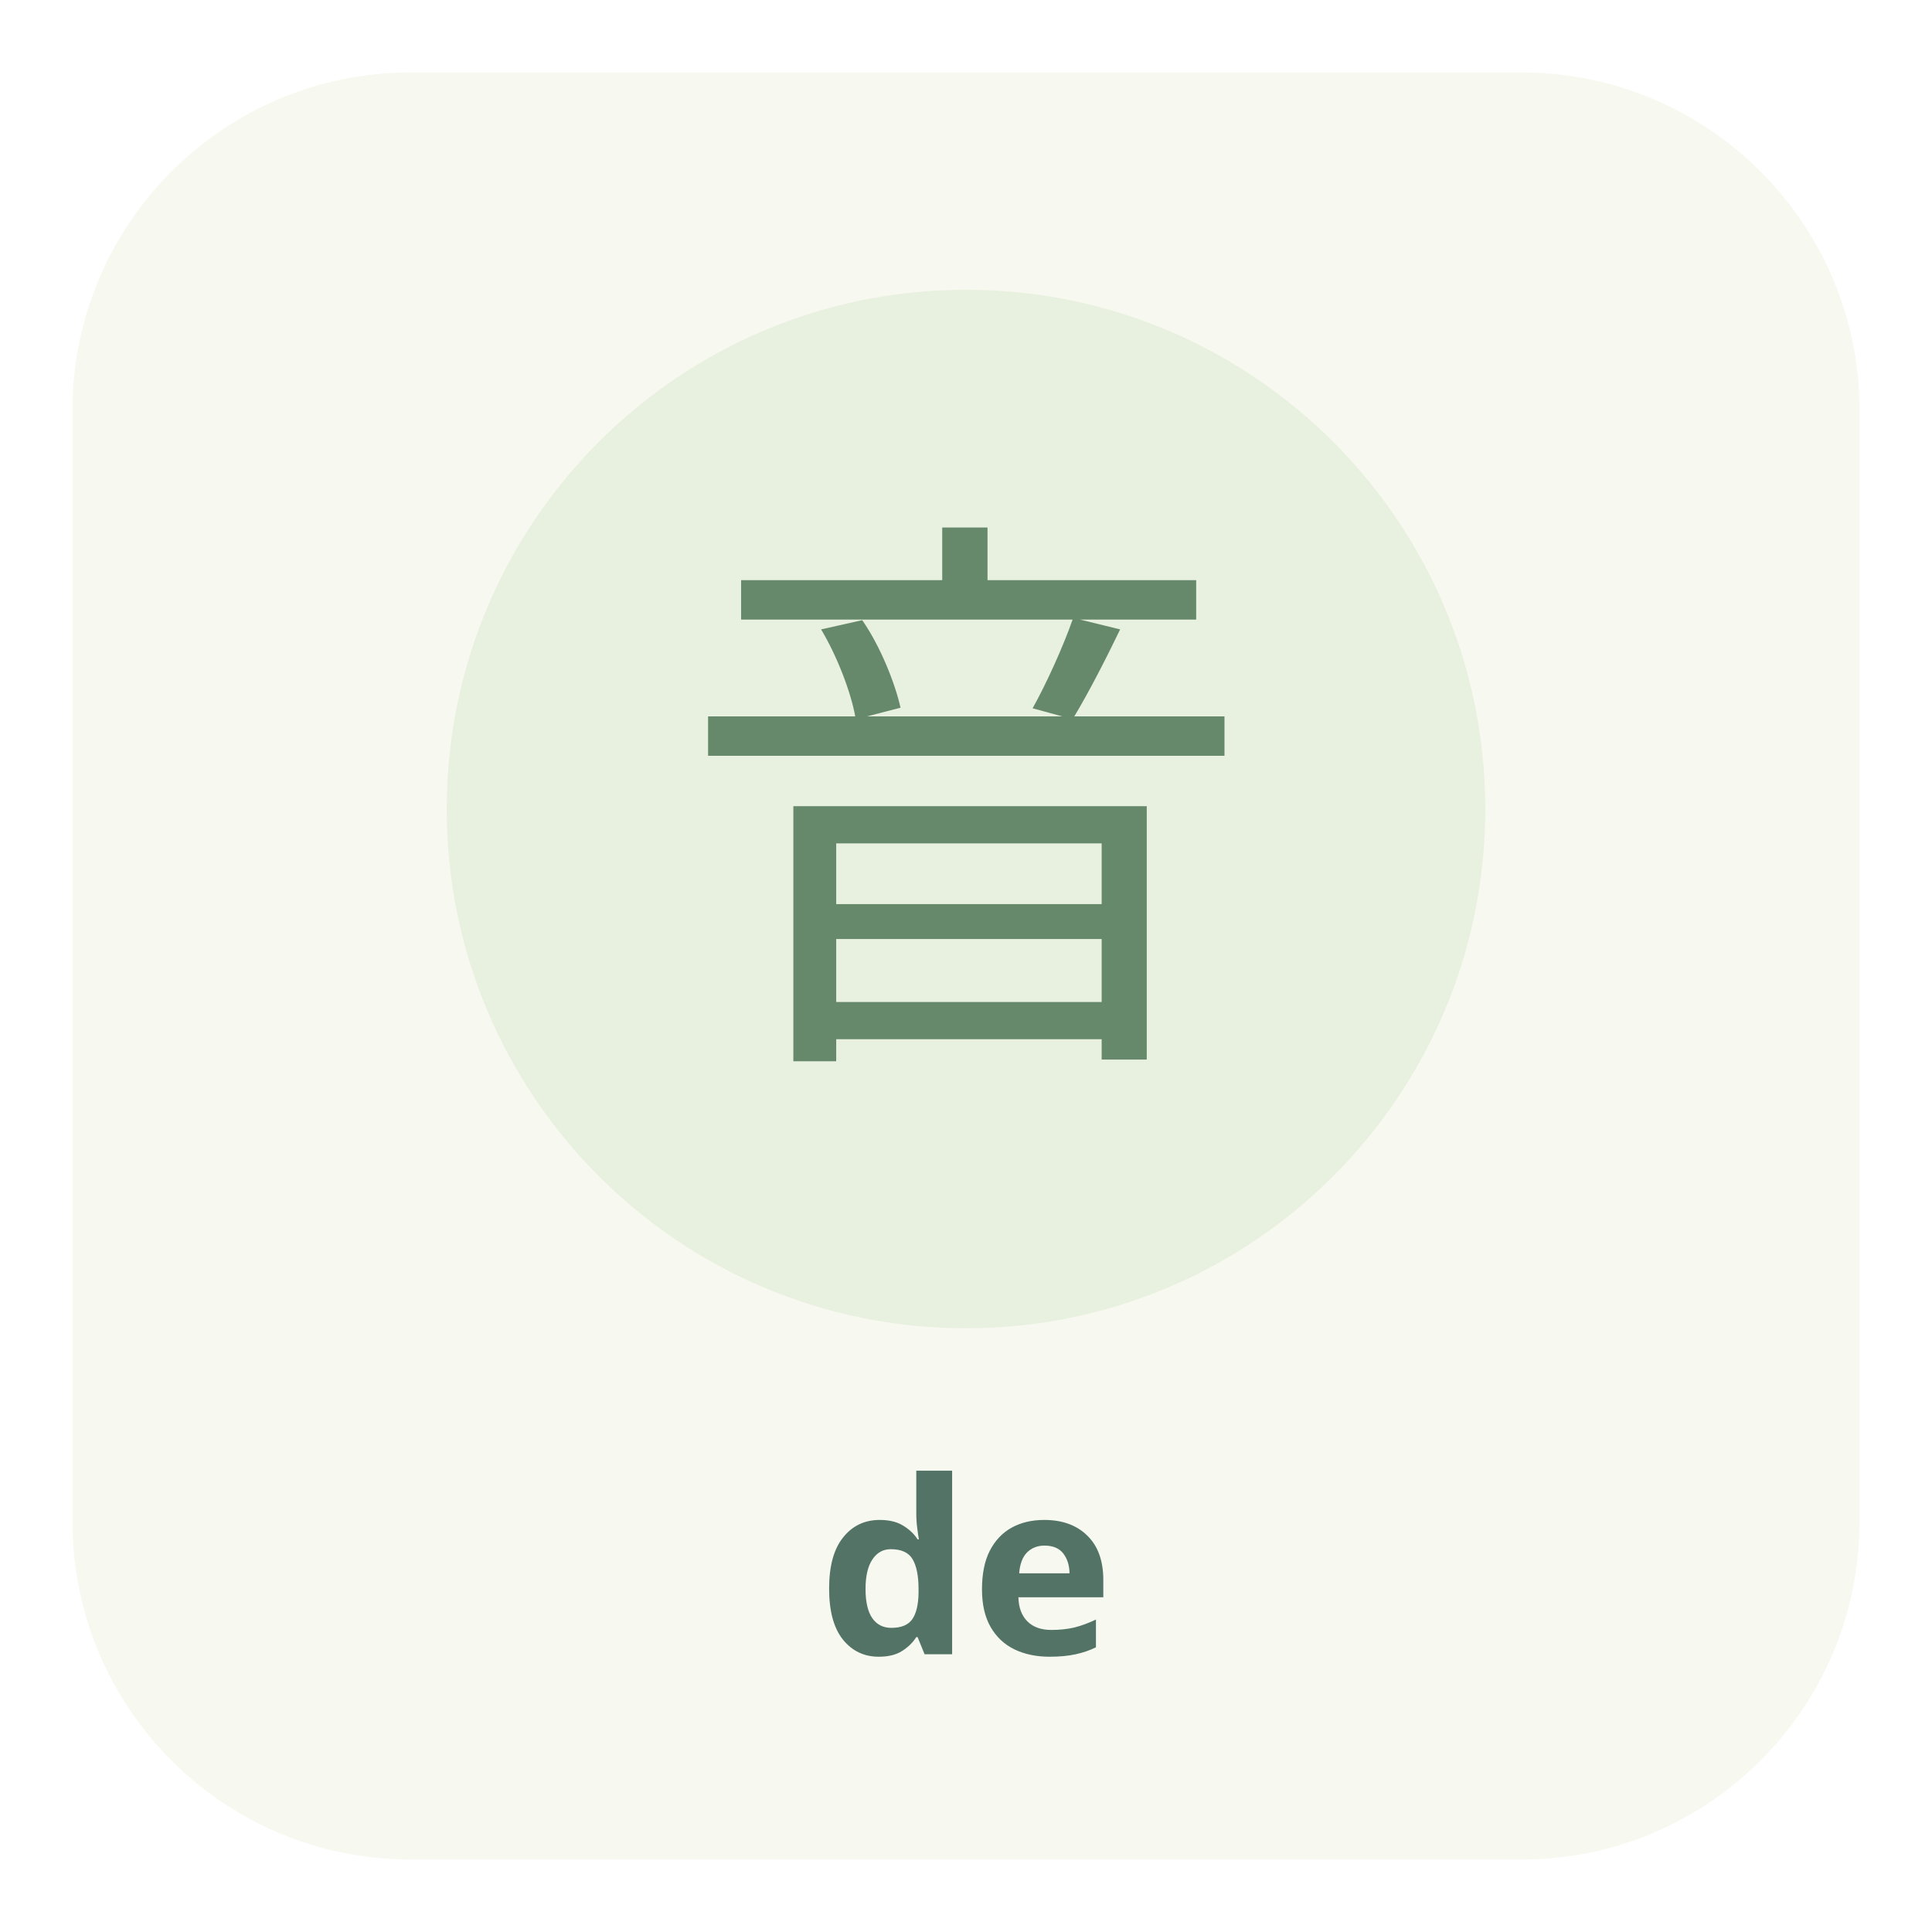
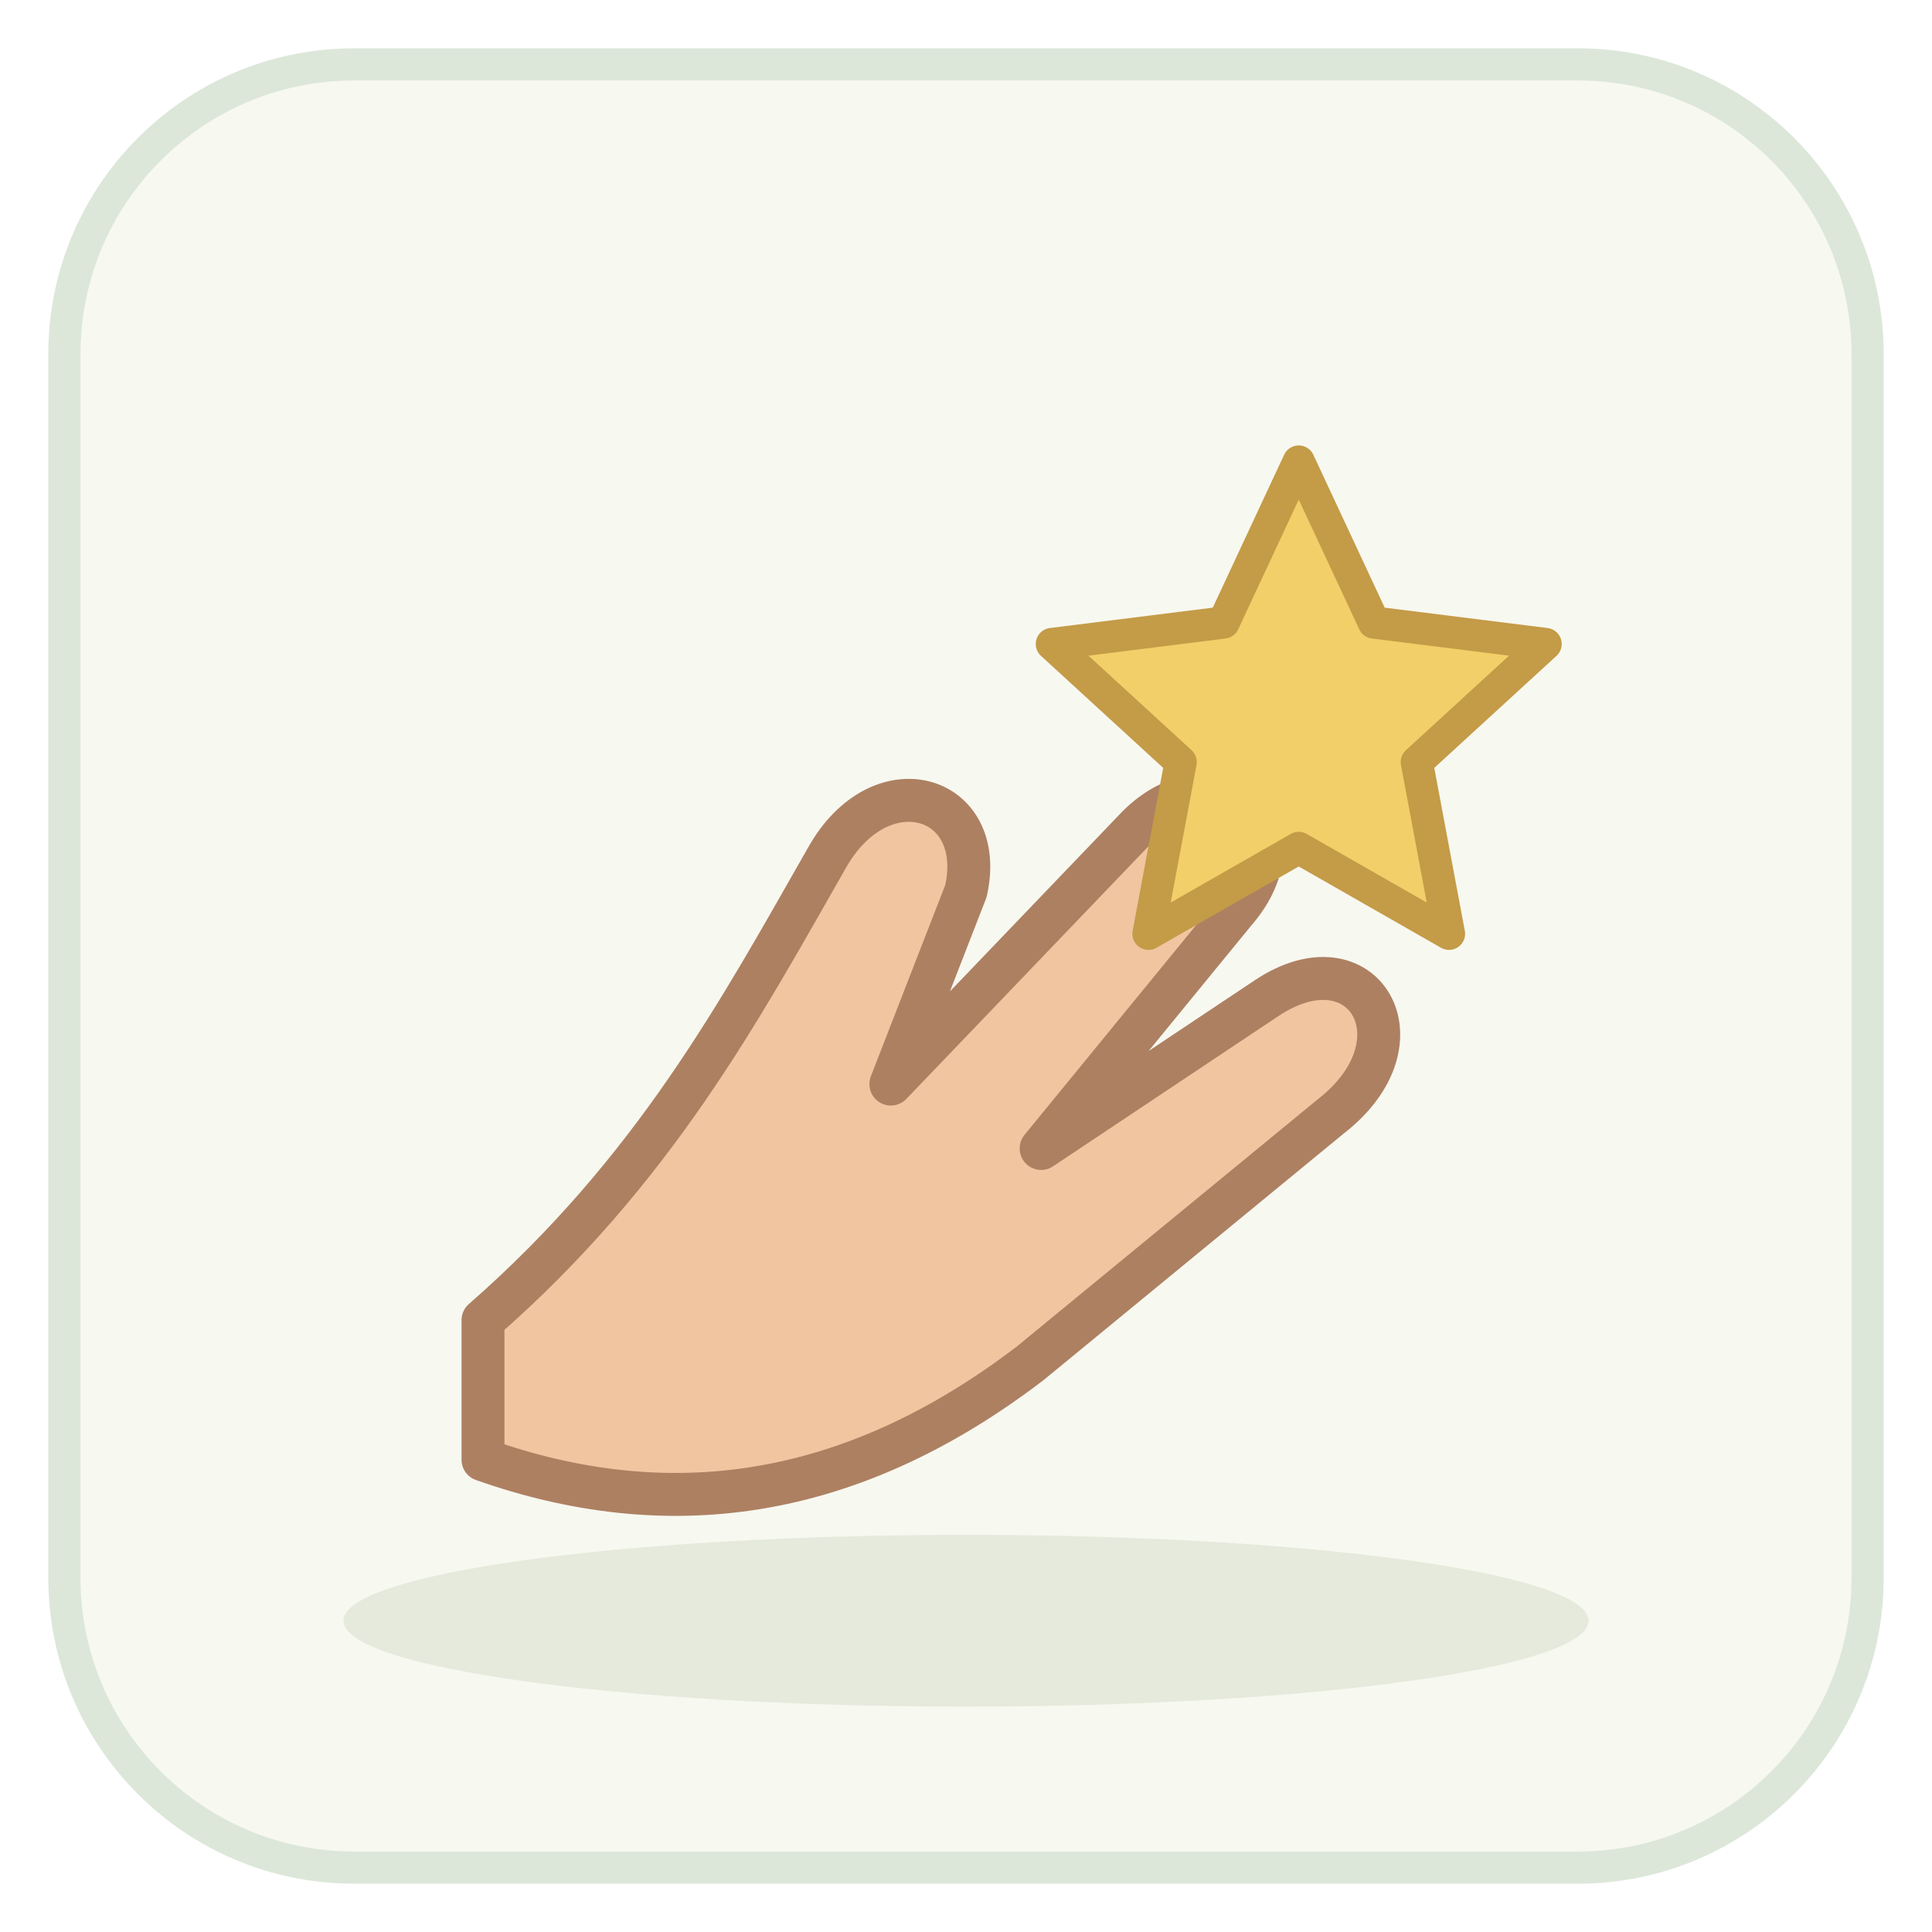
- <svg xmlns="http://www.w3.org/2000/svg" viewBox="0 0 160 160" role="img">
-   <rect x="6" y="6" width="148" height="148" rx="28" fill="#f7f8ef" />
-   <circle cx="80" cy="67" r="43" fill="#e8f0df" />
-   <text x="80" y="84" text-anchor="middle" font-size="48" font-family="sans-serif" fill="#66886b">音</text>
-   <text x="80" y="137" text-anchor="middle" font-size="20" font-weight="700" font-family="sans-serif" fill="#527366">de</text>
+ <svg xmlns="http://www.w3.org/2000/svg" viewBox="0 0 180 180">
+   <rect x="6" y="6" width="168" height="168" rx="27" fill="#f7f8f0" stroke="#dce7d9" stroke-width="3" />
+   <ellipse cx="90" cy="151" rx="58" ry="8" fill="#e5eadc" />
+   <path d="M45 123c16-14 24-29 32-43 5-9 15-6 13 3l-7 18 23-24c7-7 16 0 9 8l-18 22 21-14c9-6 15 4 6 11l-28 23c-17 13-34 15-51 9Z" fill="#f0c5a0" stroke="#ad8062" stroke-width="4" stroke-linejoin="round" />
+   <path d="m121 43 7 15 16 2-12 11 3 16-14-8-14 8 3-16-12-11 16-2Z" fill="#f2cf68" stroke="#c49b47" stroke-width="3" stroke-linejoin="round" />
</svg>
